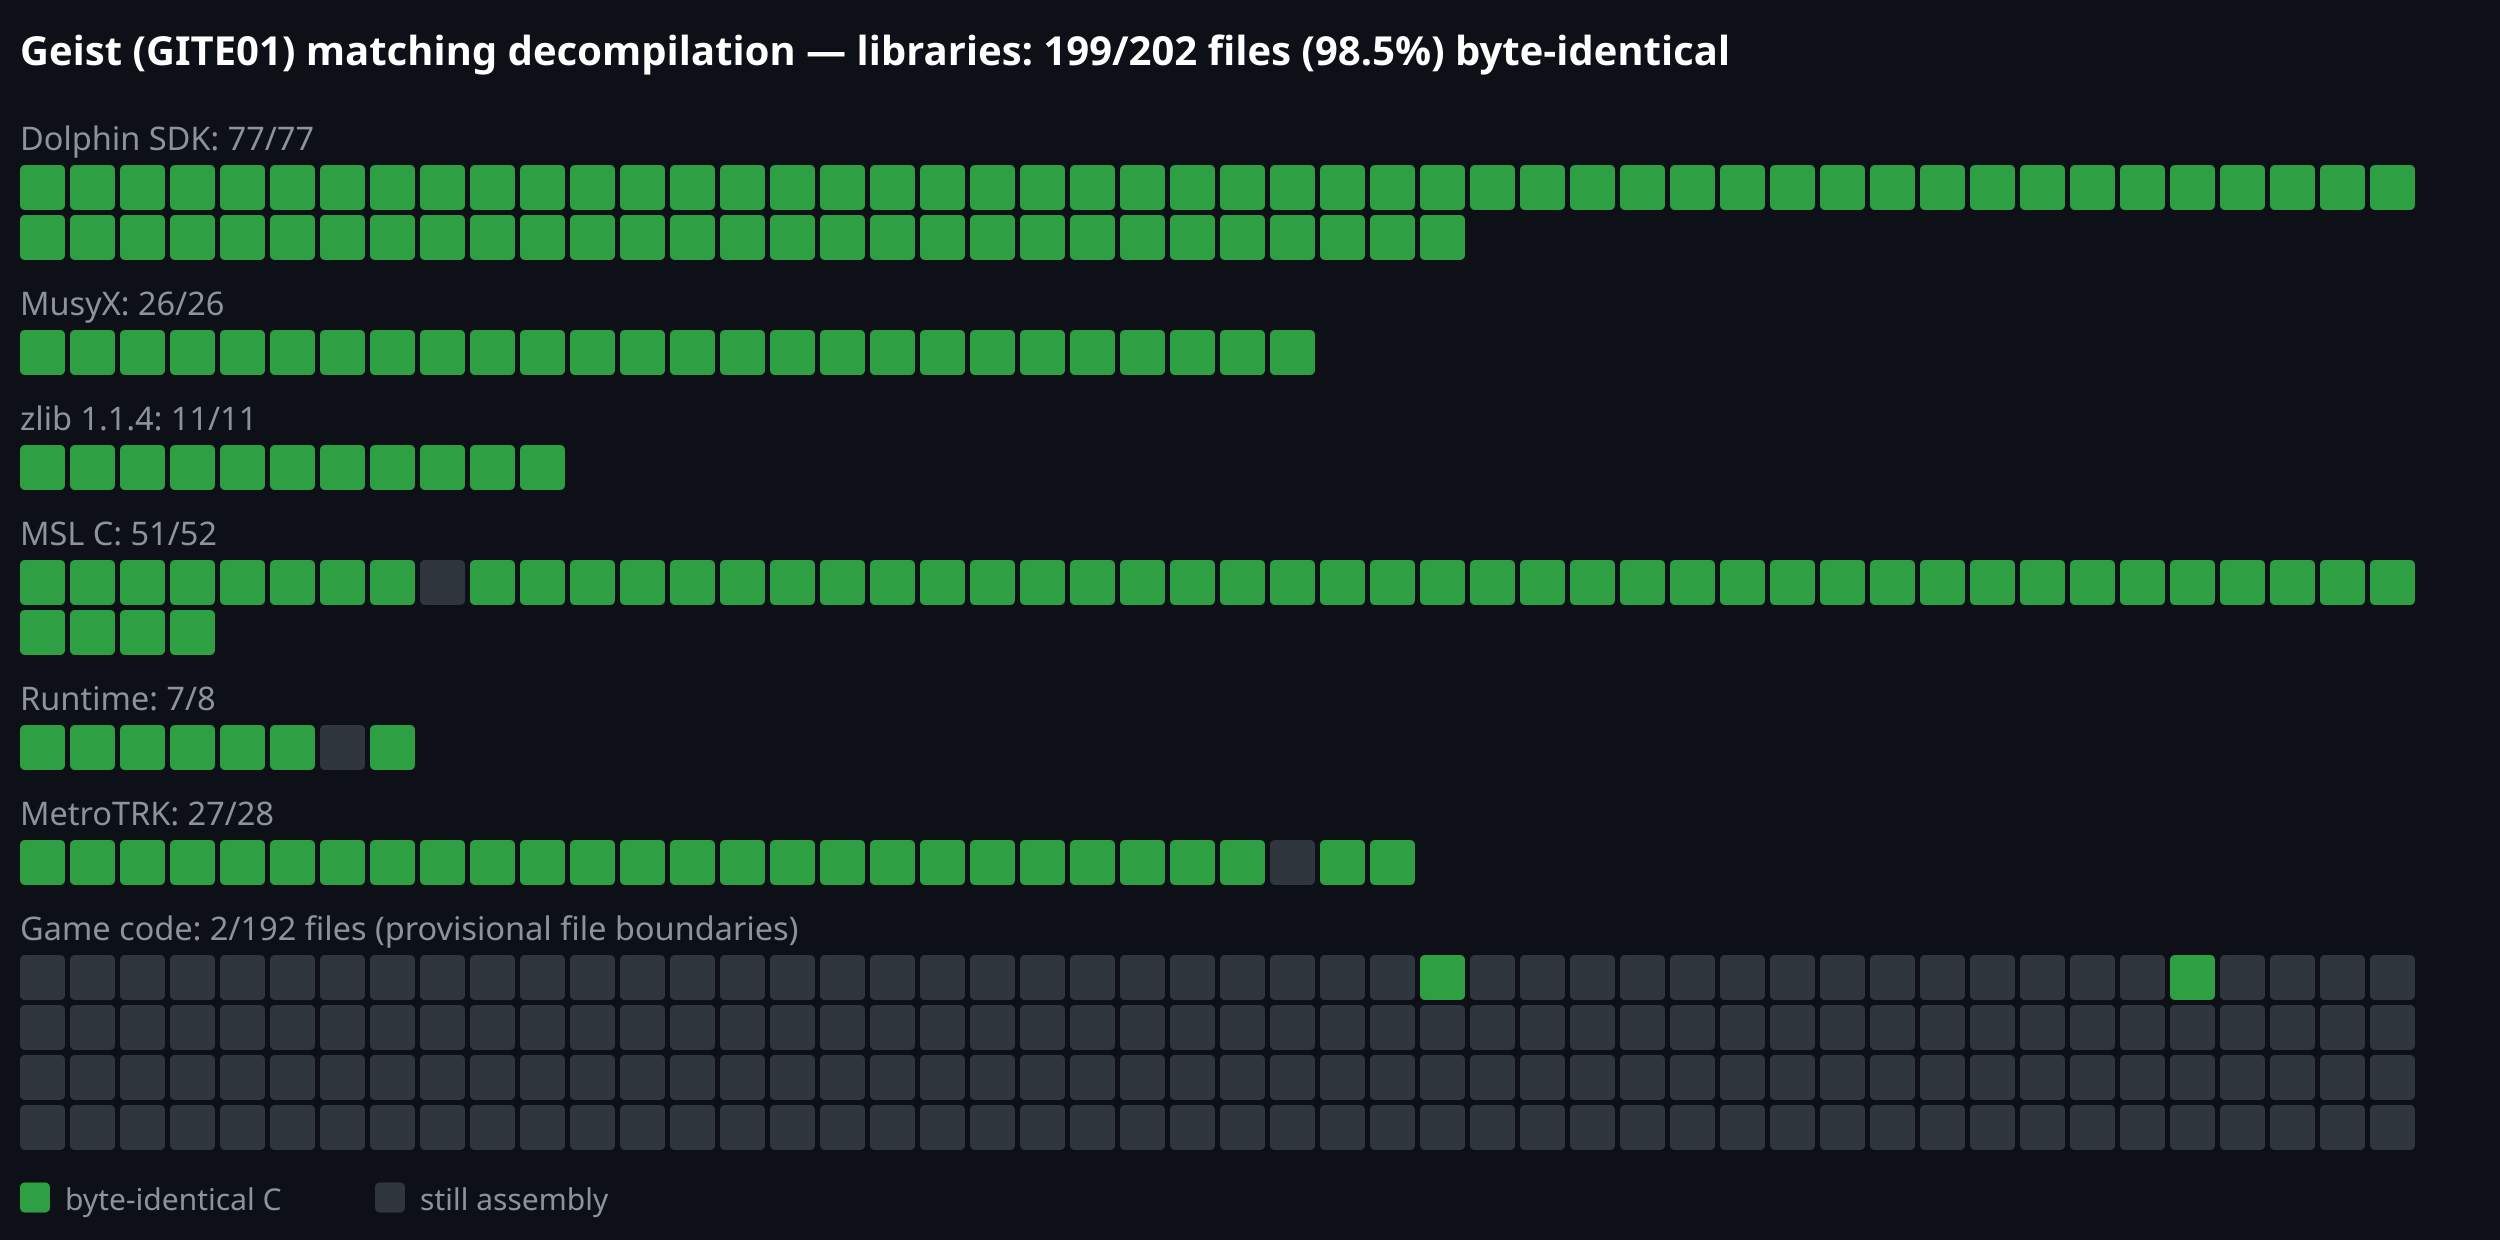
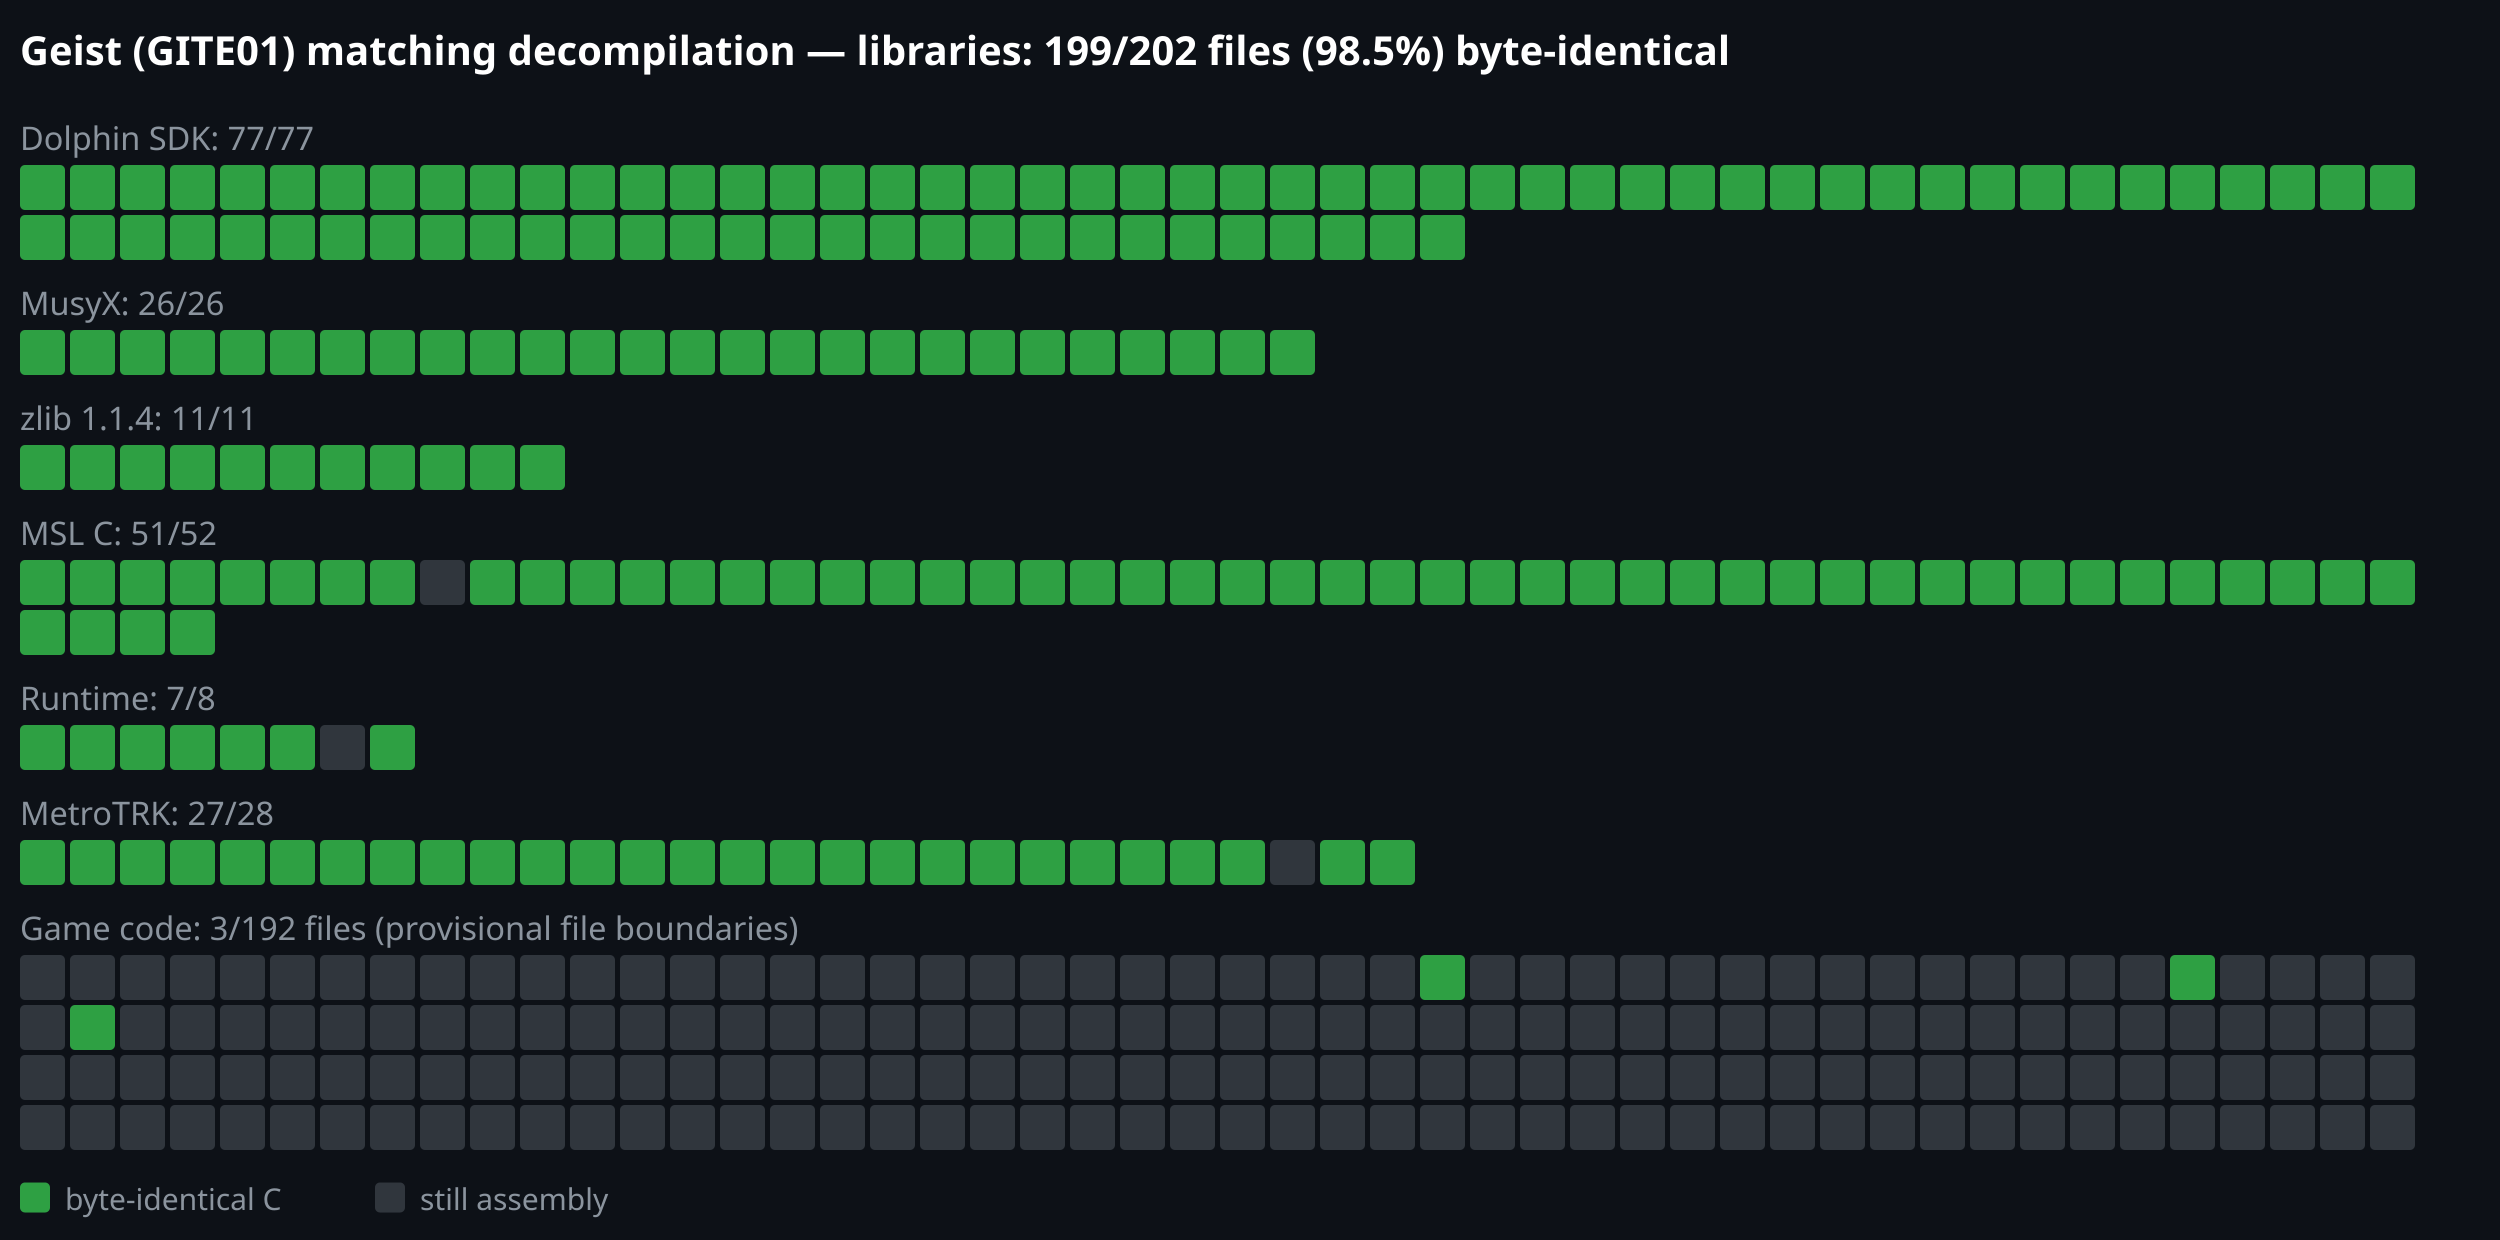
<svg xmlns="http://www.w3.org/2000/svg" viewBox="0 0 1000 496" width="1000" height="496">
  <rect width="1000" height="496" fill="#0d1117" />
  <text x="8" y="26" font-family="sans-serif" font-size="16" font-weight="bold" fill="#ffffff">Geist (GITE01) matching decompilation — libraries: 199/202 files (98.5%) byte-identical</text>
  <text x="8" y="60" font-family="sans-serif" font-size="13" font-weight="normal" fill="#8b949e">Dolphin SDK: 77/77</text>
  <rect x="8" y="66" width="18" height="18" rx="2" fill="#2ea043" />
  <rect x="28" y="66" width="18" height="18" rx="2" fill="#2ea043" />
  <rect x="48" y="66" width="18" height="18" rx="2" fill="#2ea043" />
  <rect x="68" y="66" width="18" height="18" rx="2" fill="#2ea043" />
  <rect x="88" y="66" width="18" height="18" rx="2" fill="#2ea043" />
  <rect x="108" y="66" width="18" height="18" rx="2" fill="#2ea043" />
  <rect x="128" y="66" width="18" height="18" rx="2" fill="#2ea043" />
  <rect x="148" y="66" width="18" height="18" rx="2" fill="#2ea043" />
  <rect x="168" y="66" width="18" height="18" rx="2" fill="#2ea043" />
  <rect x="188" y="66" width="18" height="18" rx="2" fill="#2ea043" />
  <rect x="208" y="66" width="18" height="18" rx="2" fill="#2ea043" />
  <rect x="228" y="66" width="18" height="18" rx="2" fill="#2ea043" />
  <rect x="248" y="66" width="18" height="18" rx="2" fill="#2ea043" />
  <rect x="268" y="66" width="18" height="18" rx="2" fill="#2ea043" />
  <rect x="288" y="66" width="18" height="18" rx="2" fill="#2ea043" />
  <rect x="308" y="66" width="18" height="18" rx="2" fill="#2ea043" />
  <rect x="328" y="66" width="18" height="18" rx="2" fill="#2ea043" />
  <rect x="348" y="66" width="18" height="18" rx="2" fill="#2ea043" />
  <rect x="368" y="66" width="18" height="18" rx="2" fill="#2ea043" />
  <rect x="388" y="66" width="18" height="18" rx="2" fill="#2ea043" />
  <rect x="408" y="66" width="18" height="18" rx="2" fill="#2ea043" />
  <rect x="428" y="66" width="18" height="18" rx="2" fill="#2ea043" />
  <rect x="448" y="66" width="18" height="18" rx="2" fill="#2ea043" />
  <rect x="468" y="66" width="18" height="18" rx="2" fill="#2ea043" />
  <rect x="488" y="66" width="18" height="18" rx="2" fill="#2ea043" />
  <rect x="508" y="66" width="18" height="18" rx="2" fill="#2ea043" />
  <rect x="528" y="66" width="18" height="18" rx="2" fill="#2ea043" />
  <rect x="548" y="66" width="18" height="18" rx="2" fill="#2ea043" />
  <rect x="568" y="66" width="18" height="18" rx="2" fill="#2ea043" />
  <rect x="588" y="66" width="18" height="18" rx="2" fill="#2ea043" />
  <rect x="608" y="66" width="18" height="18" rx="2" fill="#2ea043" />
  <rect x="628" y="66" width="18" height="18" rx="2" fill="#2ea043" />
  <rect x="648" y="66" width="18" height="18" rx="2" fill="#2ea043" />
  <rect x="668" y="66" width="18" height="18" rx="2" fill="#2ea043" />
  <rect x="688" y="66" width="18" height="18" rx="2" fill="#2ea043" />
  <rect x="708" y="66" width="18" height="18" rx="2" fill="#2ea043" />
  <rect x="728" y="66" width="18" height="18" rx="2" fill="#2ea043" />
  <rect x="748" y="66" width="18" height="18" rx="2" fill="#2ea043" />
  <rect x="768" y="66" width="18" height="18" rx="2" fill="#2ea043" />
  <rect x="788" y="66" width="18" height="18" rx="2" fill="#2ea043" />
  <rect x="808" y="66" width="18" height="18" rx="2" fill="#2ea043" />
  <rect x="828" y="66" width="18" height="18" rx="2" fill="#2ea043" />
  <rect x="848" y="66" width="18" height="18" rx="2" fill="#2ea043" />
  <rect x="868" y="66" width="18" height="18" rx="2" fill="#2ea043" />
  <rect x="888" y="66" width="18" height="18" rx="2" fill="#2ea043" />
  <rect x="908" y="66" width="18" height="18" rx="2" fill="#2ea043" />
  <rect x="928" y="66" width="18" height="18" rx="2" fill="#2ea043" />
  <rect x="948" y="66" width="18" height="18" rx="2" fill="#2ea043" />
  <rect x="8" y="86" width="18" height="18" rx="2" fill="#2ea043" />
  <rect x="28" y="86" width="18" height="18" rx="2" fill="#2ea043" />
  <rect x="48" y="86" width="18" height="18" rx="2" fill="#2ea043" />
  <rect x="68" y="86" width="18" height="18" rx="2" fill="#2ea043" />
  <rect x="88" y="86" width="18" height="18" rx="2" fill="#2ea043" />
  <rect x="108" y="86" width="18" height="18" rx="2" fill="#2ea043" />
  <rect x="128" y="86" width="18" height="18" rx="2" fill="#2ea043" />
  <rect x="148" y="86" width="18" height="18" rx="2" fill="#2ea043" />
  <rect x="168" y="86" width="18" height="18" rx="2" fill="#2ea043" />
  <rect x="188" y="86" width="18" height="18" rx="2" fill="#2ea043" />
  <rect x="208" y="86" width="18" height="18" rx="2" fill="#2ea043" />
  <rect x="228" y="86" width="18" height="18" rx="2" fill="#2ea043" />
  <rect x="248" y="86" width="18" height="18" rx="2" fill="#2ea043" />
  <rect x="268" y="86" width="18" height="18" rx="2" fill="#2ea043" />
  <rect x="288" y="86" width="18" height="18" rx="2" fill="#2ea043" />
  <rect x="308" y="86" width="18" height="18" rx="2" fill="#2ea043" />
  <rect x="328" y="86" width="18" height="18" rx="2" fill="#2ea043" />
  <rect x="348" y="86" width="18" height="18" rx="2" fill="#2ea043" />
  <rect x="368" y="86" width="18" height="18" rx="2" fill="#2ea043" />
  <rect x="388" y="86" width="18" height="18" rx="2" fill="#2ea043" />
  <rect x="408" y="86" width="18" height="18" rx="2" fill="#2ea043" />
  <rect x="428" y="86" width="18" height="18" rx="2" fill="#2ea043" />
  <rect x="448" y="86" width="18" height="18" rx="2" fill="#2ea043" />
  <rect x="468" y="86" width="18" height="18" rx="2" fill="#2ea043" />
  <rect x="488" y="86" width="18" height="18" rx="2" fill="#2ea043" />
  <rect x="508" y="86" width="18" height="18" rx="2" fill="#2ea043" />
  <rect x="528" y="86" width="18" height="18" rx="2" fill="#2ea043" />
  <rect x="548" y="86" width="18" height="18" rx="2" fill="#2ea043" />
  <rect x="568" y="86" width="18" height="18" rx="2" fill="#2ea043" />
  <text x="8" y="126" font-family="sans-serif" font-size="13" font-weight="normal" fill="#8b949e">MusyX: 26/26</text>
  <rect x="8" y="132" width="18" height="18" rx="2" fill="#2ea043" />
  <rect x="28" y="132" width="18" height="18" rx="2" fill="#2ea043" />
  <rect x="48" y="132" width="18" height="18" rx="2" fill="#2ea043" />
  <rect x="68" y="132" width="18" height="18" rx="2" fill="#2ea043" />
  <rect x="88" y="132" width="18" height="18" rx="2" fill="#2ea043" />
  <rect x="108" y="132" width="18" height="18" rx="2" fill="#2ea043" />
  <rect x="128" y="132" width="18" height="18" rx="2" fill="#2ea043" />
  <rect x="148" y="132" width="18" height="18" rx="2" fill="#2ea043" />
  <rect x="168" y="132" width="18" height="18" rx="2" fill="#2ea043" />
  <rect x="188" y="132" width="18" height="18" rx="2" fill="#2ea043" />
  <rect x="208" y="132" width="18" height="18" rx="2" fill="#2ea043" />
  <rect x="228" y="132" width="18" height="18" rx="2" fill="#2ea043" />
  <rect x="248" y="132" width="18" height="18" rx="2" fill="#2ea043" />
  <rect x="268" y="132" width="18" height="18" rx="2" fill="#2ea043" />
  <rect x="288" y="132" width="18" height="18" rx="2" fill="#2ea043" />
  <rect x="308" y="132" width="18" height="18" rx="2" fill="#2ea043" />
  <rect x="328" y="132" width="18" height="18" rx="2" fill="#2ea043" />
  <rect x="348" y="132" width="18" height="18" rx="2" fill="#2ea043" />
  <rect x="368" y="132" width="18" height="18" rx="2" fill="#2ea043" />
  <rect x="388" y="132" width="18" height="18" rx="2" fill="#2ea043" />
  <rect x="408" y="132" width="18" height="18" rx="2" fill="#2ea043" />
  <rect x="428" y="132" width="18" height="18" rx="2" fill="#2ea043" />
  <rect x="448" y="132" width="18" height="18" rx="2" fill="#2ea043" />
  <rect x="468" y="132" width="18" height="18" rx="2" fill="#2ea043" />
  <rect x="488" y="132" width="18" height="18" rx="2" fill="#2ea043" />
  <rect x="508" y="132" width="18" height="18" rx="2" fill="#2ea043" />
  <text x="8" y="172" font-family="sans-serif" font-size="13" font-weight="normal" fill="#8b949e">zlib 1.1.4: 11/11</text>
  <rect x="8" y="178" width="18" height="18" rx="2" fill="#2ea043" />
  <rect x="28" y="178" width="18" height="18" rx="2" fill="#2ea043" />
  <rect x="48" y="178" width="18" height="18" rx="2" fill="#2ea043" />
  <rect x="68" y="178" width="18" height="18" rx="2" fill="#2ea043" />
  <rect x="88" y="178" width="18" height="18" rx="2" fill="#2ea043" />
  <rect x="108" y="178" width="18" height="18" rx="2" fill="#2ea043" />
  <rect x="128" y="178" width="18" height="18" rx="2" fill="#2ea043" />
  <rect x="148" y="178" width="18" height="18" rx="2" fill="#2ea043" />
  <rect x="168" y="178" width="18" height="18" rx="2" fill="#2ea043" />
  <rect x="188" y="178" width="18" height="18" rx="2" fill="#2ea043" />
  <rect x="208" y="178" width="18" height="18" rx="2" fill="#2ea043" />
  <text x="8" y="218" font-family="sans-serif" font-size="13" font-weight="normal" fill="#8b949e">MSL C: 51/52</text>
  <rect x="8" y="224" width="18" height="18" rx="2" fill="#2ea043" />
  <rect x="28" y="224" width="18" height="18" rx="2" fill="#2ea043" />
  <rect x="48" y="224" width="18" height="18" rx="2" fill="#2ea043" />
  <rect x="68" y="224" width="18" height="18" rx="2" fill="#2ea043" />
  <rect x="88" y="224" width="18" height="18" rx="2" fill="#2ea043" />
  <rect x="108" y="224" width="18" height="18" rx="2" fill="#2ea043" />
  <rect x="128" y="224" width="18" height="18" rx="2" fill="#2ea043" />
  <rect x="148" y="224" width="18" height="18" rx="2" fill="#2ea043" />
  <rect x="168" y="224" width="18" height="18" rx="2" fill="#30363d" />
  <rect x="188" y="224" width="18" height="18" rx="2" fill="#2ea043" />
  <rect x="208" y="224" width="18" height="18" rx="2" fill="#2ea043" />
  <rect x="228" y="224" width="18" height="18" rx="2" fill="#2ea043" />
  <rect x="248" y="224" width="18" height="18" rx="2" fill="#2ea043" />
  <rect x="268" y="224" width="18" height="18" rx="2" fill="#2ea043" />
  <rect x="288" y="224" width="18" height="18" rx="2" fill="#2ea043" />
  <rect x="308" y="224" width="18" height="18" rx="2" fill="#2ea043" />
  <rect x="328" y="224" width="18" height="18" rx="2" fill="#2ea043" />
  <rect x="348" y="224" width="18" height="18" rx="2" fill="#2ea043" />
  <rect x="368" y="224" width="18" height="18" rx="2" fill="#2ea043" />
  <rect x="388" y="224" width="18" height="18" rx="2" fill="#2ea043" />
  <rect x="408" y="224" width="18" height="18" rx="2" fill="#2ea043" />
  <rect x="428" y="224" width="18" height="18" rx="2" fill="#2ea043" />
  <rect x="448" y="224" width="18" height="18" rx="2" fill="#2ea043" />
  <rect x="468" y="224" width="18" height="18" rx="2" fill="#2ea043" />
  <rect x="488" y="224" width="18" height="18" rx="2" fill="#2ea043" />
  <rect x="508" y="224" width="18" height="18" rx="2" fill="#2ea043" />
  <rect x="528" y="224" width="18" height="18" rx="2" fill="#2ea043" />
  <rect x="548" y="224" width="18" height="18" rx="2" fill="#2ea043" />
  <rect x="568" y="224" width="18" height="18" rx="2" fill="#2ea043" />
  <rect x="588" y="224" width="18" height="18" rx="2" fill="#2ea043" />
  <rect x="608" y="224" width="18" height="18" rx="2" fill="#2ea043" />
  <rect x="628" y="224" width="18" height="18" rx="2" fill="#2ea043" />
  <rect x="648" y="224" width="18" height="18" rx="2" fill="#2ea043" />
  <rect x="668" y="224" width="18" height="18" rx="2" fill="#2ea043" />
  <rect x="688" y="224" width="18" height="18" rx="2" fill="#2ea043" />
  <rect x="708" y="224" width="18" height="18" rx="2" fill="#2ea043" />
  <rect x="728" y="224" width="18" height="18" rx="2" fill="#2ea043" />
  <rect x="748" y="224" width="18" height="18" rx="2" fill="#2ea043" />
  <rect x="768" y="224" width="18" height="18" rx="2" fill="#2ea043" />
  <rect x="788" y="224" width="18" height="18" rx="2" fill="#2ea043" />
  <rect x="808" y="224" width="18" height="18" rx="2" fill="#2ea043" />
  <rect x="828" y="224" width="18" height="18" rx="2" fill="#2ea043" />
  <rect x="848" y="224" width="18" height="18" rx="2" fill="#2ea043" />
  <rect x="868" y="224" width="18" height="18" rx="2" fill="#2ea043" />
  <rect x="888" y="224" width="18" height="18" rx="2" fill="#2ea043" />
  <rect x="908" y="224" width="18" height="18" rx="2" fill="#2ea043" />
  <rect x="928" y="224" width="18" height="18" rx="2" fill="#2ea043" />
  <rect x="948" y="224" width="18" height="18" rx="2" fill="#2ea043" />
  <rect x="8" y="244" width="18" height="18" rx="2" fill="#2ea043" />
  <rect x="28" y="244" width="18" height="18" rx="2" fill="#2ea043" />
  <rect x="48" y="244" width="18" height="18" rx="2" fill="#2ea043" />
  <rect x="68" y="244" width="18" height="18" rx="2" fill="#2ea043" />
  <text x="8" y="284" font-family="sans-serif" font-size="13" font-weight="normal" fill="#8b949e">Runtime: 7/8</text>
  <rect x="8" y="290" width="18" height="18" rx="2" fill="#2ea043" />
  <rect x="28" y="290" width="18" height="18" rx="2" fill="#2ea043" />
  <rect x="48" y="290" width="18" height="18" rx="2" fill="#2ea043" />
  <rect x="68" y="290" width="18" height="18" rx="2" fill="#2ea043" />
  <rect x="88" y="290" width="18" height="18" rx="2" fill="#2ea043" />
  <rect x="108" y="290" width="18" height="18" rx="2" fill="#2ea043" />
  <rect x="128" y="290" width="18" height="18" rx="2" fill="#30363d" />
  <rect x="148" y="290" width="18" height="18" rx="2" fill="#2ea043" />
  <text x="8" y="330" font-family="sans-serif" font-size="13" font-weight="normal" fill="#8b949e">MetroTRK: 27/28</text>
  <rect x="8" y="336" width="18" height="18" rx="2" fill="#2ea043" />
  <rect x="28" y="336" width="18" height="18" rx="2" fill="#2ea043" />
  <rect x="48" y="336" width="18" height="18" rx="2" fill="#2ea043" />
  <rect x="68" y="336" width="18" height="18" rx="2" fill="#2ea043" />
  <rect x="88" y="336" width="18" height="18" rx="2" fill="#2ea043" />
  <rect x="108" y="336" width="18" height="18" rx="2" fill="#2ea043" />
  <rect x="128" y="336" width="18" height="18" rx="2" fill="#2ea043" />
  <rect x="148" y="336" width="18" height="18" rx="2" fill="#2ea043" />
  <rect x="168" y="336" width="18" height="18" rx="2" fill="#2ea043" />
  <rect x="188" y="336" width="18" height="18" rx="2" fill="#2ea043" />
  <rect x="208" y="336" width="18" height="18" rx="2" fill="#2ea043" />
  <rect x="228" y="336" width="18" height="18" rx="2" fill="#2ea043" />
  <rect x="248" y="336" width="18" height="18" rx="2" fill="#2ea043" />
  <rect x="268" y="336" width="18" height="18" rx="2" fill="#2ea043" />
  <rect x="288" y="336" width="18" height="18" rx="2" fill="#2ea043" />
  <rect x="308" y="336" width="18" height="18" rx="2" fill="#2ea043" />
  <rect x="328" y="336" width="18" height="18" rx="2" fill="#2ea043" />
  <rect x="348" y="336" width="18" height="18" rx="2" fill="#2ea043" />
  <rect x="368" y="336" width="18" height="18" rx="2" fill="#2ea043" />
  <rect x="388" y="336" width="18" height="18" rx="2" fill="#2ea043" />
  <rect x="408" y="336" width="18" height="18" rx="2" fill="#2ea043" />
  <rect x="428" y="336" width="18" height="18" rx="2" fill="#2ea043" />
  <rect x="448" y="336" width="18" height="18" rx="2" fill="#2ea043" />
  <rect x="468" y="336" width="18" height="18" rx="2" fill="#2ea043" />
  <rect x="488" y="336" width="18" height="18" rx="2" fill="#2ea043" />
  <rect x="508" y="336" width="18" height="18" rx="2" fill="#30363d" />
  <rect x="528" y="336" width="18" height="18" rx="2" fill="#2ea043" />
  <rect x="548" y="336" width="18" height="18" rx="2" fill="#2ea043" />
-   <text x="8" y="376" font-family="sans-serif" font-size="13" font-weight="normal" fill="#8b949e">Game code: 2/192 files (provisional file boundaries)</text>
+   <text x="8" y="376" font-family="sans-serif" font-size="13" font-weight="normal" fill="#8b949e">Game code: 3/192 files (provisional file boundaries)</text>
  <rect x="8" y="382" width="18" height="18" rx="2" fill="#30363d" />
  <rect x="28" y="382" width="18" height="18" rx="2" fill="#30363d" />
  <rect x="48" y="382" width="18" height="18" rx="2" fill="#30363d" />
  <rect x="68" y="382" width="18" height="18" rx="2" fill="#30363d" />
  <rect x="88" y="382" width="18" height="18" rx="2" fill="#30363d" />
  <rect x="108" y="382" width="18" height="18" rx="2" fill="#30363d" />
  <rect x="128" y="382" width="18" height="18" rx="2" fill="#30363d" />
  <rect x="148" y="382" width="18" height="18" rx="2" fill="#30363d" />
  <rect x="168" y="382" width="18" height="18" rx="2" fill="#30363d" />
  <rect x="188" y="382" width="18" height="18" rx="2" fill="#30363d" />
  <rect x="208" y="382" width="18" height="18" rx="2" fill="#30363d" />
  <rect x="228" y="382" width="18" height="18" rx="2" fill="#30363d" />
  <rect x="248" y="382" width="18" height="18" rx="2" fill="#30363d" />
  <rect x="268" y="382" width="18" height="18" rx="2" fill="#30363d" />
  <rect x="288" y="382" width="18" height="18" rx="2" fill="#30363d" />
  <rect x="308" y="382" width="18" height="18" rx="2" fill="#30363d" />
  <rect x="328" y="382" width="18" height="18" rx="2" fill="#30363d" />
  <rect x="348" y="382" width="18" height="18" rx="2" fill="#30363d" />
  <rect x="368" y="382" width="18" height="18" rx="2" fill="#30363d" />
  <rect x="388" y="382" width="18" height="18" rx="2" fill="#30363d" />
  <rect x="408" y="382" width="18" height="18" rx="2" fill="#30363d" />
  <rect x="428" y="382" width="18" height="18" rx="2" fill="#30363d" />
  <rect x="448" y="382" width="18" height="18" rx="2" fill="#30363d" />
  <rect x="468" y="382" width="18" height="18" rx="2" fill="#30363d" />
  <rect x="488" y="382" width="18" height="18" rx="2" fill="#30363d" />
  <rect x="508" y="382" width="18" height="18" rx="2" fill="#30363d" />
  <rect x="528" y="382" width="18" height="18" rx="2" fill="#30363d" />
  <rect x="548" y="382" width="18" height="18" rx="2" fill="#30363d" />
  <rect x="568" y="382" width="18" height="18" rx="2" fill="#2ea043" />
  <rect x="588" y="382" width="18" height="18" rx="2" fill="#30363d" />
  <rect x="608" y="382" width="18" height="18" rx="2" fill="#30363d" />
  <rect x="628" y="382" width="18" height="18" rx="2" fill="#30363d" />
  <rect x="648" y="382" width="18" height="18" rx="2" fill="#30363d" />
  <rect x="668" y="382" width="18" height="18" rx="2" fill="#30363d" />
  <rect x="688" y="382" width="18" height="18" rx="2" fill="#30363d" />
  <rect x="708" y="382" width="18" height="18" rx="2" fill="#30363d" />
  <rect x="728" y="382" width="18" height="18" rx="2" fill="#30363d" />
  <rect x="748" y="382" width="18" height="18" rx="2" fill="#30363d" />
  <rect x="768" y="382" width="18" height="18" rx="2" fill="#30363d" />
  <rect x="788" y="382" width="18" height="18" rx="2" fill="#30363d" />
  <rect x="808" y="382" width="18" height="18" rx="2" fill="#30363d" />
  <rect x="828" y="382" width="18" height="18" rx="2" fill="#30363d" />
  <rect x="848" y="382" width="18" height="18" rx="2" fill="#30363d" />
  <rect x="868" y="382" width="18" height="18" rx="2" fill="#2ea043" />
  <rect x="888" y="382" width="18" height="18" rx="2" fill="#30363d" />
  <rect x="908" y="382" width="18" height="18" rx="2" fill="#30363d" />
  <rect x="928" y="382" width="18" height="18" rx="2" fill="#30363d" />
  <rect x="948" y="382" width="18" height="18" rx="2" fill="#30363d" />
  <rect x="8" y="402" width="18" height="18" rx="2" fill="#30363d" />
-   <rect x="28" y="402" width="18" height="18" rx="2" fill="#30363d" />
+   <rect x="28" y="402" width="18" height="18" rx="2" fill="#2ea043" />
  <rect x="48" y="402" width="18" height="18" rx="2" fill="#30363d" />
  <rect x="68" y="402" width="18" height="18" rx="2" fill="#30363d" />
  <rect x="88" y="402" width="18" height="18" rx="2" fill="#30363d" />
  <rect x="108" y="402" width="18" height="18" rx="2" fill="#30363d" />
  <rect x="128" y="402" width="18" height="18" rx="2" fill="#30363d" />
  <rect x="148" y="402" width="18" height="18" rx="2" fill="#30363d" />
  <rect x="168" y="402" width="18" height="18" rx="2" fill="#30363d" />
  <rect x="188" y="402" width="18" height="18" rx="2" fill="#30363d" />
  <rect x="208" y="402" width="18" height="18" rx="2" fill="#30363d" />
  <rect x="228" y="402" width="18" height="18" rx="2" fill="#30363d" />
  <rect x="248" y="402" width="18" height="18" rx="2" fill="#30363d" />
  <rect x="268" y="402" width="18" height="18" rx="2" fill="#30363d" />
  <rect x="288" y="402" width="18" height="18" rx="2" fill="#30363d" />
  <rect x="308" y="402" width="18" height="18" rx="2" fill="#30363d" />
  <rect x="328" y="402" width="18" height="18" rx="2" fill="#30363d" />
  <rect x="348" y="402" width="18" height="18" rx="2" fill="#30363d" />
  <rect x="368" y="402" width="18" height="18" rx="2" fill="#30363d" />
  <rect x="388" y="402" width="18" height="18" rx="2" fill="#30363d" />
  <rect x="408" y="402" width="18" height="18" rx="2" fill="#30363d" />
  <rect x="428" y="402" width="18" height="18" rx="2" fill="#30363d" />
  <rect x="448" y="402" width="18" height="18" rx="2" fill="#30363d" />
  <rect x="468" y="402" width="18" height="18" rx="2" fill="#30363d" />
  <rect x="488" y="402" width="18" height="18" rx="2" fill="#30363d" />
  <rect x="508" y="402" width="18" height="18" rx="2" fill="#30363d" />
  <rect x="528" y="402" width="18" height="18" rx="2" fill="#30363d" />
  <rect x="548" y="402" width="18" height="18" rx="2" fill="#30363d" />
  <rect x="568" y="402" width="18" height="18" rx="2" fill="#30363d" />
  <rect x="588" y="402" width="18" height="18" rx="2" fill="#30363d" />
  <rect x="608" y="402" width="18" height="18" rx="2" fill="#30363d" />
  <rect x="628" y="402" width="18" height="18" rx="2" fill="#30363d" />
  <rect x="648" y="402" width="18" height="18" rx="2" fill="#30363d" />
  <rect x="668" y="402" width="18" height="18" rx="2" fill="#30363d" />
  <rect x="688" y="402" width="18" height="18" rx="2" fill="#30363d" />
  <rect x="708" y="402" width="18" height="18" rx="2" fill="#30363d" />
  <rect x="728" y="402" width="18" height="18" rx="2" fill="#30363d" />
  <rect x="748" y="402" width="18" height="18" rx="2" fill="#30363d" />
  <rect x="768" y="402" width="18" height="18" rx="2" fill="#30363d" />
  <rect x="788" y="402" width="18" height="18" rx="2" fill="#30363d" />
  <rect x="808" y="402" width="18" height="18" rx="2" fill="#30363d" />
  <rect x="828" y="402" width="18" height="18" rx="2" fill="#30363d" />
  <rect x="848" y="402" width="18" height="18" rx="2" fill="#30363d" />
  <rect x="868" y="402" width="18" height="18" rx="2" fill="#30363d" />
  <rect x="888" y="402" width="18" height="18" rx="2" fill="#30363d" />
  <rect x="908" y="402" width="18" height="18" rx="2" fill="#30363d" />
  <rect x="928" y="402" width="18" height="18" rx="2" fill="#30363d" />
  <rect x="948" y="402" width="18" height="18" rx="2" fill="#30363d" />
  <rect x="8" y="422" width="18" height="18" rx="2" fill="#30363d" />
  <rect x="28" y="422" width="18" height="18" rx="2" fill="#30363d" />
  <rect x="48" y="422" width="18" height="18" rx="2" fill="#30363d" />
  <rect x="68" y="422" width="18" height="18" rx="2" fill="#30363d" />
  <rect x="88" y="422" width="18" height="18" rx="2" fill="#30363d" />
  <rect x="108" y="422" width="18" height="18" rx="2" fill="#30363d" />
  <rect x="128" y="422" width="18" height="18" rx="2" fill="#30363d" />
  <rect x="148" y="422" width="18" height="18" rx="2" fill="#30363d" />
  <rect x="168" y="422" width="18" height="18" rx="2" fill="#30363d" />
  <rect x="188" y="422" width="18" height="18" rx="2" fill="#30363d" />
  <rect x="208" y="422" width="18" height="18" rx="2" fill="#30363d" />
  <rect x="228" y="422" width="18" height="18" rx="2" fill="#30363d" />
  <rect x="248" y="422" width="18" height="18" rx="2" fill="#30363d" />
  <rect x="268" y="422" width="18" height="18" rx="2" fill="#30363d" />
  <rect x="288" y="422" width="18" height="18" rx="2" fill="#30363d" />
  <rect x="308" y="422" width="18" height="18" rx="2" fill="#30363d" />
  <rect x="328" y="422" width="18" height="18" rx="2" fill="#30363d" />
  <rect x="348" y="422" width="18" height="18" rx="2" fill="#30363d" />
  <rect x="368" y="422" width="18" height="18" rx="2" fill="#30363d" />
  <rect x="388" y="422" width="18" height="18" rx="2" fill="#30363d" />
  <rect x="408" y="422" width="18" height="18" rx="2" fill="#30363d" />
  <rect x="428" y="422" width="18" height="18" rx="2" fill="#30363d" />
  <rect x="448" y="422" width="18" height="18" rx="2" fill="#30363d" />
  <rect x="468" y="422" width="18" height="18" rx="2" fill="#30363d" />
  <rect x="488" y="422" width="18" height="18" rx="2" fill="#30363d" />
  <rect x="508" y="422" width="18" height="18" rx="2" fill="#30363d" />
  <rect x="528" y="422" width="18" height="18" rx="2" fill="#30363d" />
  <rect x="548" y="422" width="18" height="18" rx="2" fill="#30363d" />
  <rect x="568" y="422" width="18" height="18" rx="2" fill="#30363d" />
  <rect x="588" y="422" width="18" height="18" rx="2" fill="#30363d" />
  <rect x="608" y="422" width="18" height="18" rx="2" fill="#30363d" />
  <rect x="628" y="422" width="18" height="18" rx="2" fill="#30363d" />
  <rect x="648" y="422" width="18" height="18" rx="2" fill="#30363d" />
  <rect x="668" y="422" width="18" height="18" rx="2" fill="#30363d" />
  <rect x="688" y="422" width="18" height="18" rx="2" fill="#30363d" />
  <rect x="708" y="422" width="18" height="18" rx="2" fill="#30363d" />
  <rect x="728" y="422" width="18" height="18" rx="2" fill="#30363d" />
  <rect x="748" y="422" width="18" height="18" rx="2" fill="#30363d" />
  <rect x="768" y="422" width="18" height="18" rx="2" fill="#30363d" />
  <rect x="788" y="422" width="18" height="18" rx="2" fill="#30363d" />
  <rect x="808" y="422" width="18" height="18" rx="2" fill="#30363d" />
  <rect x="828" y="422" width="18" height="18" rx="2" fill="#30363d" />
  <rect x="848" y="422" width="18" height="18" rx="2" fill="#30363d" />
  <rect x="868" y="422" width="18" height="18" rx="2" fill="#30363d" />
  <rect x="888" y="422" width="18" height="18" rx="2" fill="#30363d" />
  <rect x="908" y="422" width="18" height="18" rx="2" fill="#30363d" />
  <rect x="928" y="422" width="18" height="18" rx="2" fill="#30363d" />
  <rect x="948" y="422" width="18" height="18" rx="2" fill="#30363d" />
  <rect x="8" y="442" width="18" height="18" rx="2" fill="#30363d" />
  <rect x="28" y="442" width="18" height="18" rx="2" fill="#30363d" />
  <rect x="48" y="442" width="18" height="18" rx="2" fill="#30363d" />
  <rect x="68" y="442" width="18" height="18" rx="2" fill="#30363d" />
  <rect x="88" y="442" width="18" height="18" rx="2" fill="#30363d" />
  <rect x="108" y="442" width="18" height="18" rx="2" fill="#30363d" />
  <rect x="128" y="442" width="18" height="18" rx="2" fill="#30363d" />
  <rect x="148" y="442" width="18" height="18" rx="2" fill="#30363d" />
  <rect x="168" y="442" width="18" height="18" rx="2" fill="#30363d" />
  <rect x="188" y="442" width="18" height="18" rx="2" fill="#30363d" />
  <rect x="208" y="442" width="18" height="18" rx="2" fill="#30363d" />
  <rect x="228" y="442" width="18" height="18" rx="2" fill="#30363d" />
  <rect x="248" y="442" width="18" height="18" rx="2" fill="#30363d" />
  <rect x="268" y="442" width="18" height="18" rx="2" fill="#30363d" />
  <rect x="288" y="442" width="18" height="18" rx="2" fill="#30363d" />
  <rect x="308" y="442" width="18" height="18" rx="2" fill="#30363d" />
  <rect x="328" y="442" width="18" height="18" rx="2" fill="#30363d" />
  <rect x="348" y="442" width="18" height="18" rx="2" fill="#30363d" />
  <rect x="368" y="442" width="18" height="18" rx="2" fill="#30363d" />
  <rect x="388" y="442" width="18" height="18" rx="2" fill="#30363d" />
  <rect x="408" y="442" width="18" height="18" rx="2" fill="#30363d" />
  <rect x="428" y="442" width="18" height="18" rx="2" fill="#30363d" />
  <rect x="448" y="442" width="18" height="18" rx="2" fill="#30363d" />
  <rect x="468" y="442" width="18" height="18" rx="2" fill="#30363d" />
  <rect x="488" y="442" width="18" height="18" rx="2" fill="#30363d" />
  <rect x="508" y="442" width="18" height="18" rx="2" fill="#30363d" />
  <rect x="528" y="442" width="18" height="18" rx="2" fill="#30363d" />
  <rect x="548" y="442" width="18" height="18" rx="2" fill="#30363d" />
  <rect x="568" y="442" width="18" height="18" rx="2" fill="#30363d" />
  <rect x="588" y="442" width="18" height="18" rx="2" fill="#30363d" />
  <rect x="608" y="442" width="18" height="18" rx="2" fill="#30363d" />
  <rect x="628" y="442" width="18" height="18" rx="2" fill="#30363d" />
  <rect x="648" y="442" width="18" height="18" rx="2" fill="#30363d" />
  <rect x="668" y="442" width="18" height="18" rx="2" fill="#30363d" />
  <rect x="688" y="442" width="18" height="18" rx="2" fill="#30363d" />
  <rect x="708" y="442" width="18" height="18" rx="2" fill="#30363d" />
  <rect x="728" y="442" width="18" height="18" rx="2" fill="#30363d" />
  <rect x="748" y="442" width="18" height="18" rx="2" fill="#30363d" />
  <rect x="768" y="442" width="18" height="18" rx="2" fill="#30363d" />
  <rect x="788" y="442" width="18" height="18" rx="2" fill="#30363d" />
  <rect x="808" y="442" width="18" height="18" rx="2" fill="#30363d" />
  <rect x="828" y="442" width="18" height="18" rx="2" fill="#30363d" />
  <rect x="848" y="442" width="18" height="18" rx="2" fill="#30363d" />
  <rect x="868" y="442" width="18" height="18" rx="2" fill="#30363d" />
  <rect x="888" y="442" width="18" height="18" rx="2" fill="#30363d" />
  <rect x="908" y="442" width="18" height="18" rx="2" fill="#30363d" />
  <rect x="928" y="442" width="18" height="18" rx="2" fill="#30363d" />
  <rect x="948" y="442" width="18" height="18" rx="2" fill="#30363d" />
  <rect x="8" y="473" width="12" height="12" rx="2" fill="#2ea043" />
  <text x="26" y="484" font-family="sans-serif" font-size="12" font-weight="normal" fill="#8b949e">byte-identical C</text>
  <rect x="150" y="473" width="12" height="12" rx="2" fill="#30363d" />
  <text x="168" y="484" font-family="sans-serif" font-size="12" font-weight="normal" fill="#8b949e">still assembly</text>
</svg>
